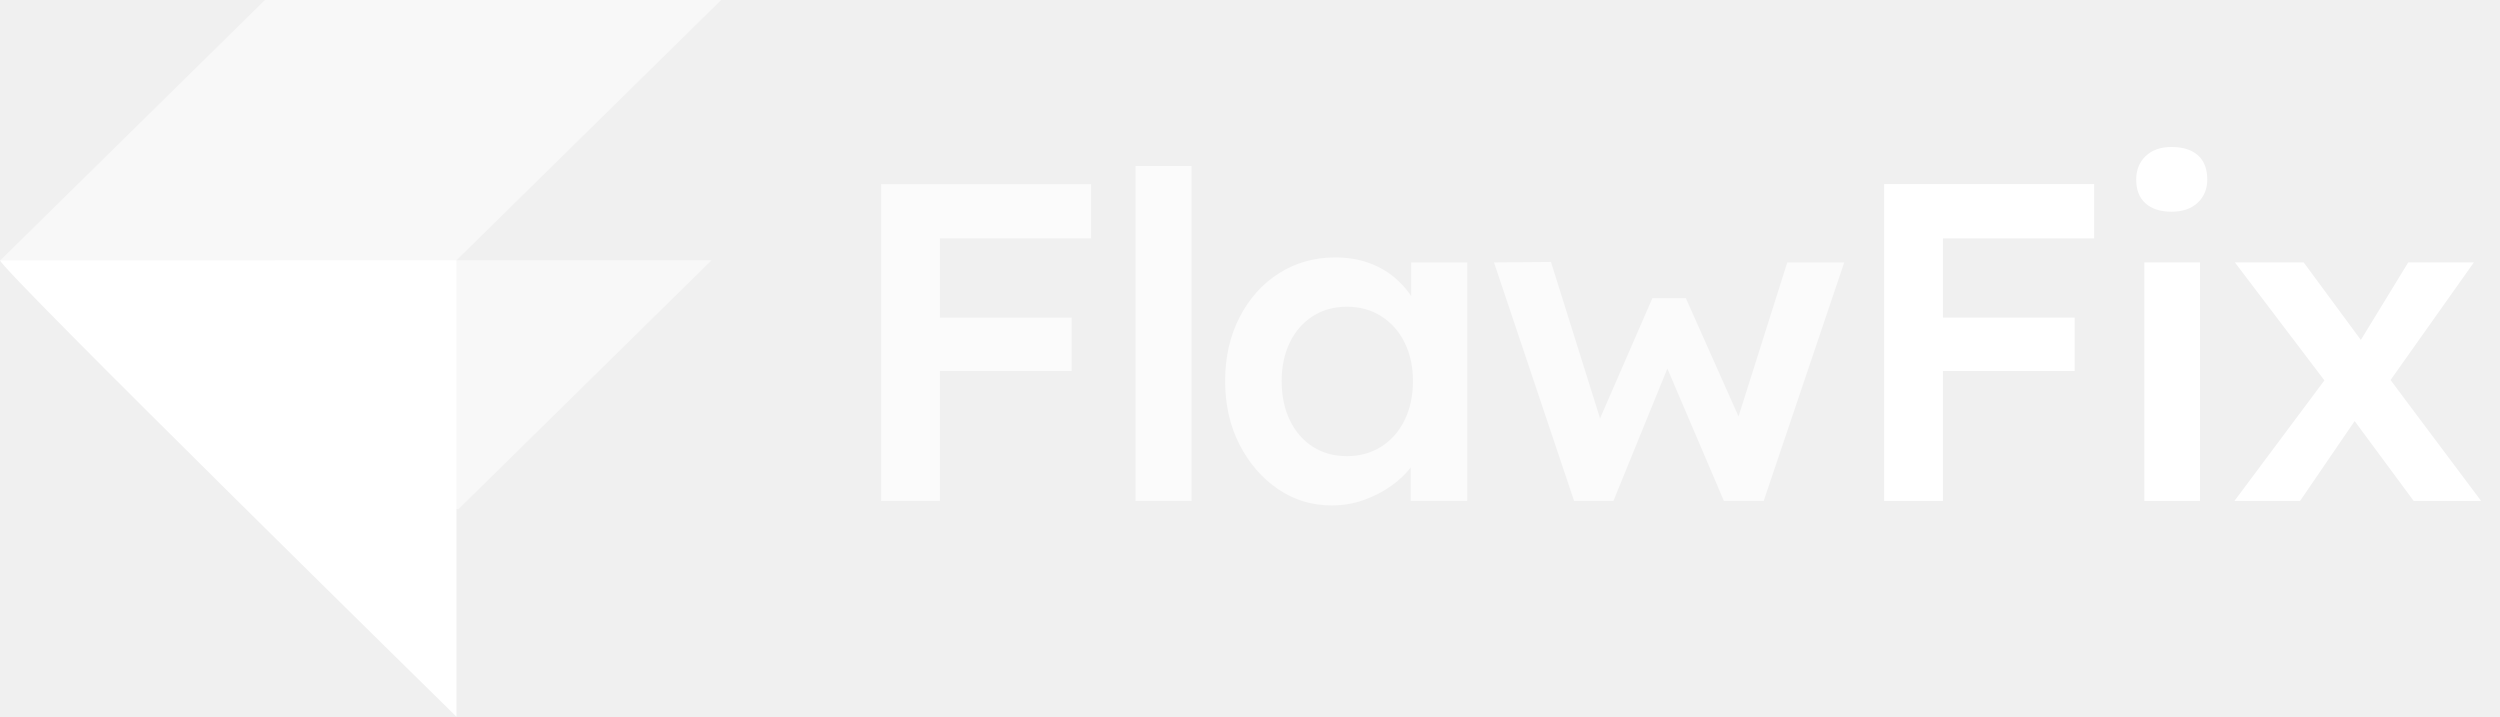
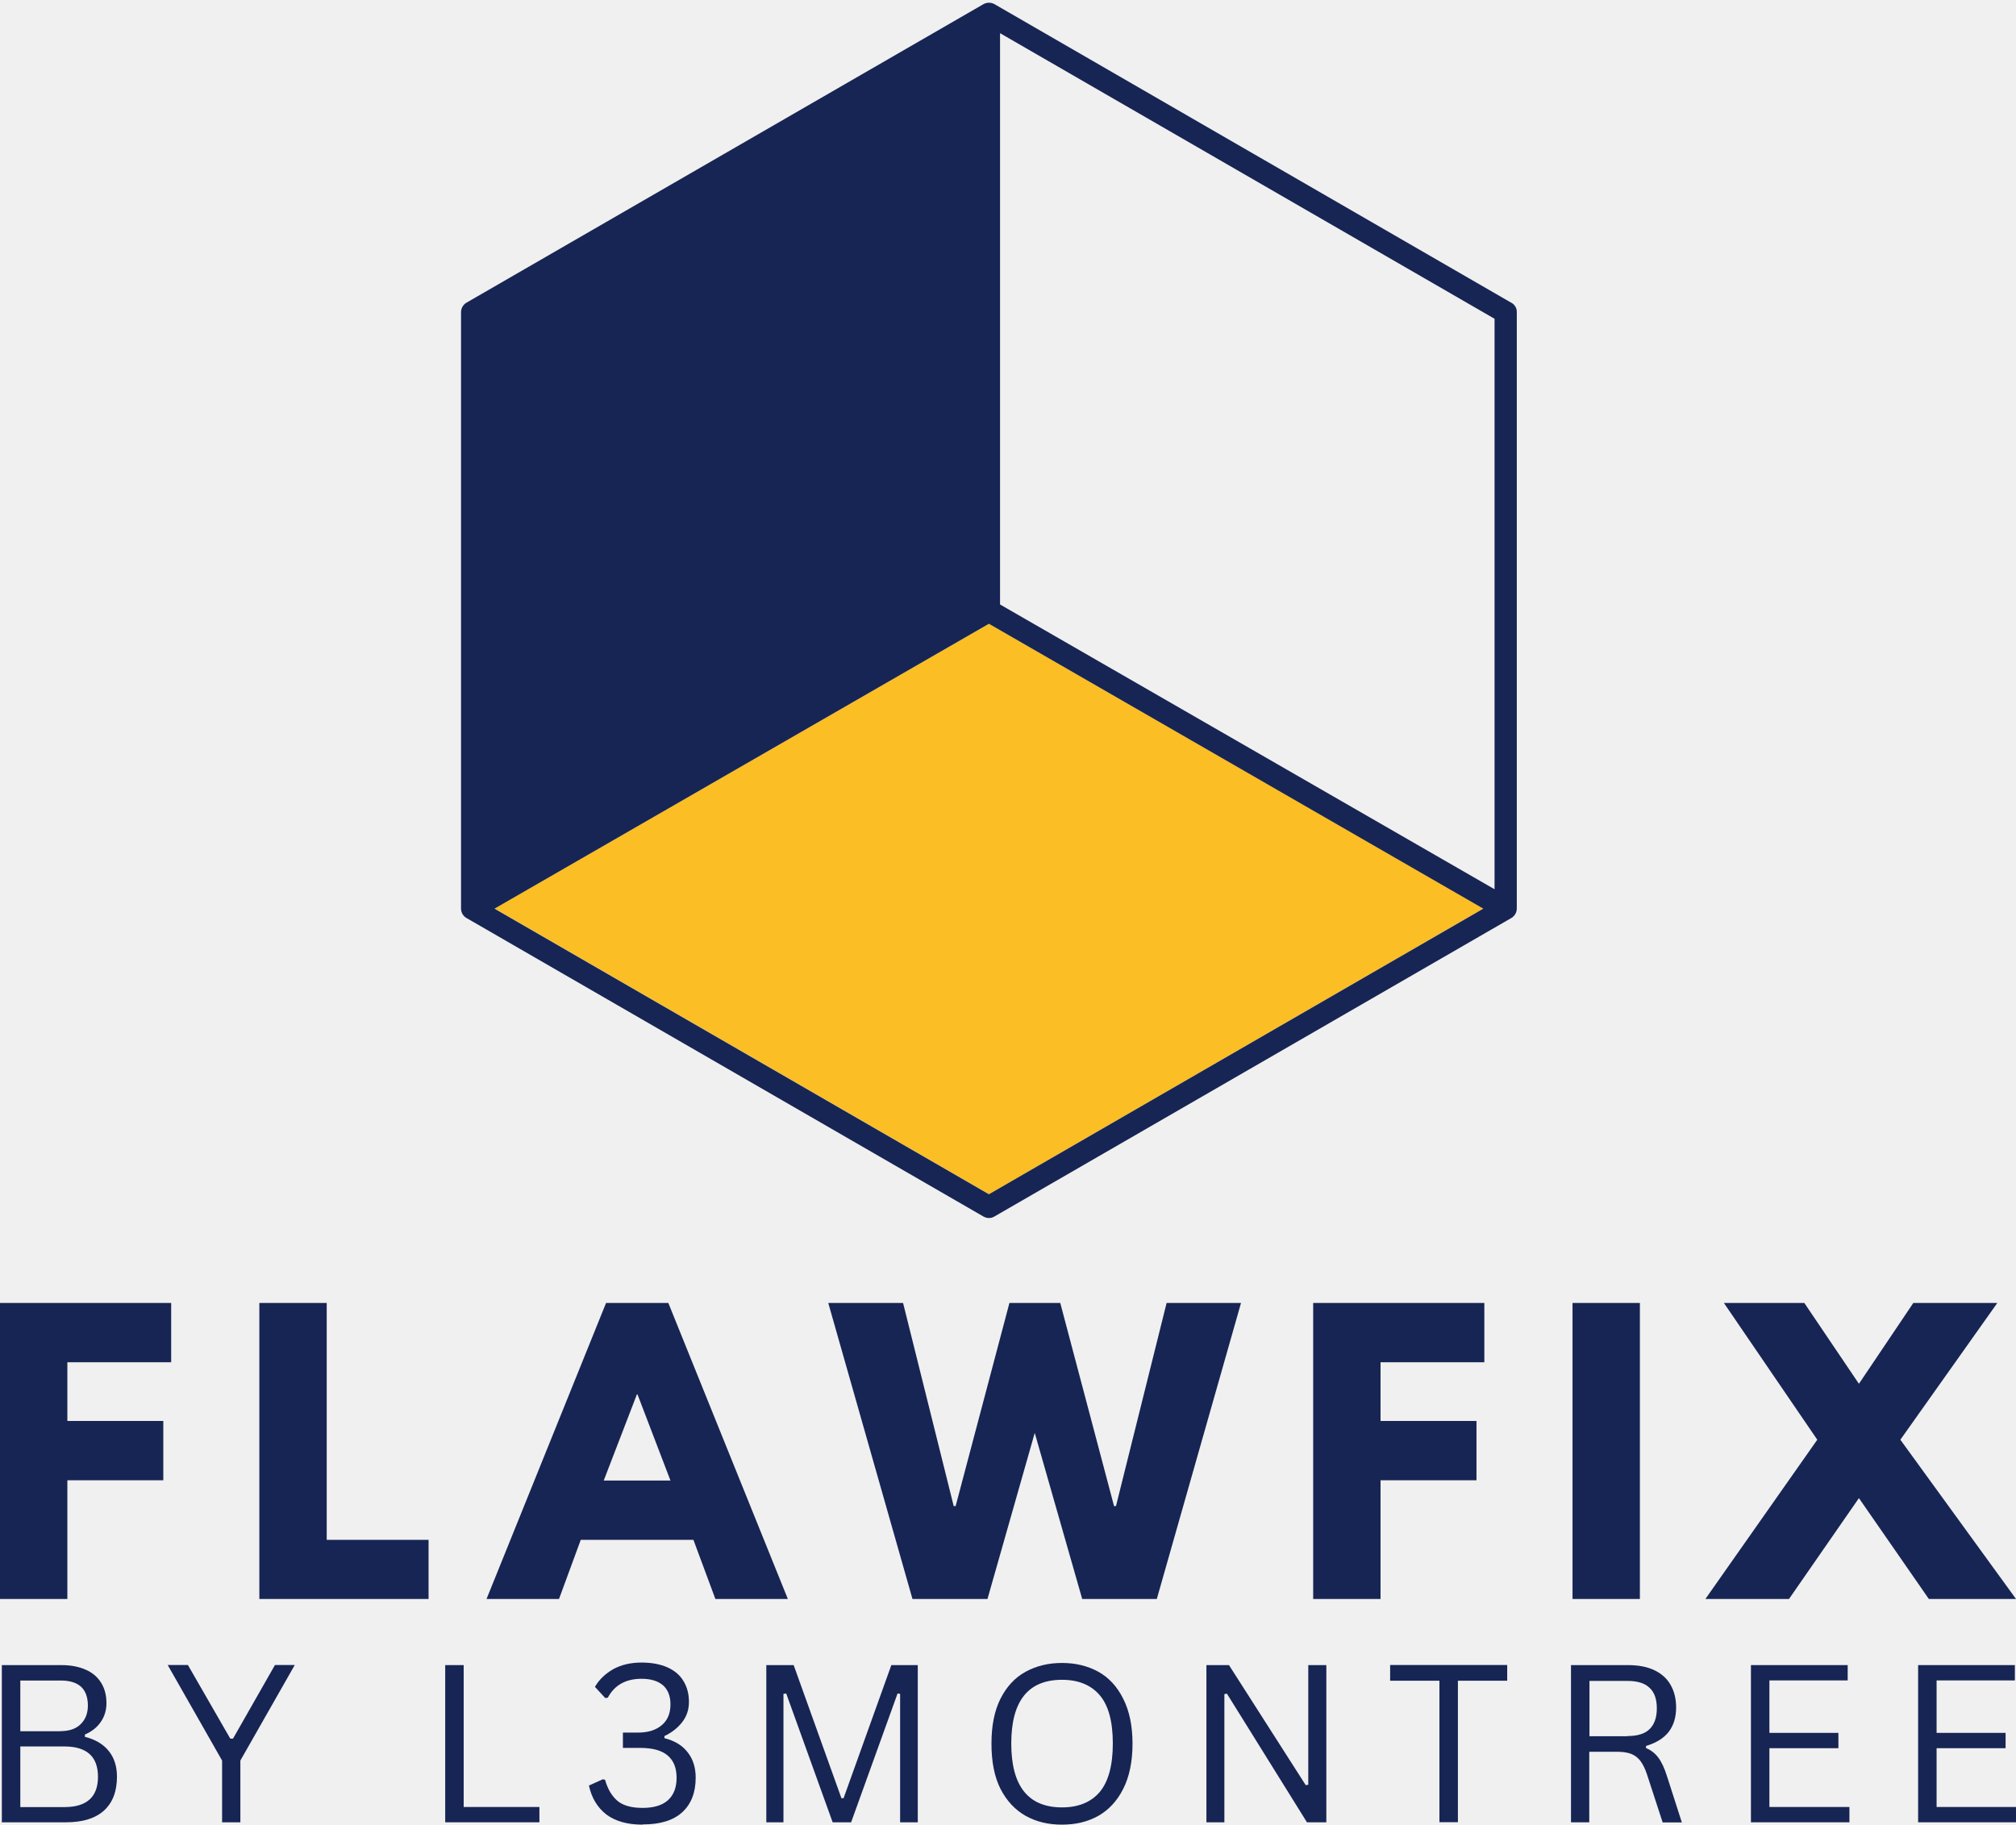
- <svg xmlns="http://www.w3.org/2000/svg" version="1.1" id="Layer_1" x="0px" y="0px" viewBox="0 0 220.94 63.34" enable-background="new 0 0 220.94 63.34" xml:space="preserve">
-   <g>
-     <polygon opacity="0.5" fill="#FFFFFF" points="40.35,23 0.03,23 23.41,0 63.74,0  " />
-     <polygon opacity="0.5" fill="#FFFFFF" points="40.52,45 23.66,44.73 24.31,23 62.89,23  " />
-     <path fill="#FFFFFF" d="M0,23h40.34v40.34C40.34,63.34,0,23.75,0,23z" />
+ <svg xmlns="http://www.w3.org/2000/svg" id="Ebene_1" data-name="Ebene 1" viewBox="0 0 197.52 178.76">
+   <defs>
+     <style>
+       .cls-1 {
+         clip-path: url(#clippath);
+       }
+ 
+       .cls-2 {
+         fill: none;
+       }
+ 
+       .cls-2, .cls-3, .cls-4 {
+         stroke-width: 0px;
+       }
+ 
+       .cls-3 {
+         fill: #172554;
+       }
+ 
+       .cls-4 {
+         fill: #fbbe24;
+       }
+     </style>
+     <clipPath id="clippath">
+       <rect class="cls-2" x="45.17" width="104" height="120" />
+     </clipPath>
+   </defs>
+   <path class="cls-4" d="m96.9,61.1l-48.45,27.9,48.45,27.99,48.45-27.99s-48.45-27.9-48.45-27.9Z" />
+   <g class="cls-1">
+     <path class="cls-3" d="m148.07,29.66L97.44.41c-.34-.19-.75-.19-1.09,0l-50.64,29.24c-.34.19-.54.56-.54.94v58.41c0,.39.2.75.54.94l50.64,29.24c.18.1.36.15.54.15s.38-.05.54-.15l50.64-29.24c.34-.19.54-.56.54-.94V30.6c.02-.39-.19-.75-.53-.94h0Zm-1.64,57.46l-48.45-27.9V3.25l48.45,27.98v55.89Zm-49.54,29.88l-48.44-27.98,48.44-27.91,48.44,27.91s-48.44,27.98-48.44,27.98Z" />
  </g>
-   <g>
-     <path opacity="0.7" fill="#FFFFFF" d="M77.87,44.27v-28h5.2v28H77.87z M80.27,21.07v-4.8h16.16v4.8H80.27z M80.27,32.79v-4.72   h14.44v4.72H80.27z" />
-     <path opacity="0.7" fill="#FFFFFF" d="M100.35,44.27v-29.6h4.96v29.6H100.35z" />
-     <path opacity="0.7" fill="#FFFFFF" d="M117.67,44.67c-1.73,0-3.31-0.48-4.72-1.44c-1.41-0.96-2.55-2.27-3.4-3.92   c-0.85-1.65-1.28-3.53-1.28-5.64s0.43-3.99,1.28-5.64c0.85-1.65,2.01-2.95,3.48-3.88c1.47-0.93,3.12-1.4,4.96-1.4   c1.07,0,2.04,0.15,2.92,0.46c0.88,0.31,1.65,0.74,2.32,1.3c0.67,0.56,1.22,1.2,1.66,1.92c0.44,0.72,0.74,1.49,0.9,2.32l-1.08-0.28   v-5.28h4.96v21.08h-5v-5.04l1.16-0.2c-0.19,0.72-0.53,1.42-1.02,2.1c-0.49,0.68-1.11,1.28-1.84,1.8c-0.73,0.52-1.55,0.94-2.44,1.26   C119.64,44.51,118.68,44.67,117.67,44.67z M119.03,40.31c1.15,0,2.16-0.28,3.04-0.84c0.88-0.56,1.57-1.34,2.06-2.34   s0.74-2.15,0.74-3.46c0-1.28-0.25-2.41-0.74-3.4c-0.49-0.99-1.18-1.76-2.06-2.32c-0.88-0.56-1.89-0.84-3.04-0.84   c-1.15,0-2.15,0.28-3.02,0.84c-0.87,0.56-1.54,1.33-2.02,2.32c-0.48,0.99-0.72,2.12-0.72,3.4c0,1.31,0.24,2.46,0.72,3.46   s1.15,1.78,2.02,2.34C116.88,40.03,117.88,40.31,119.03,40.31z" />
-     <path opacity="0.7" fill="#FFFFFF" d="M139.11,44.27l-7.08-21.08l5.04-0.04l4.72,15.04l-0.88-0.08l5.12-11.76h2.96l5.24,11.76   l-1.04,0.12l4.76-15.04h5.04l-7.12,21.08h-3.52l-5.4-12.64l0.76,0.08l-5.12,12.56H139.11z" />
-     <path fill="#FFFFFF" d="M166.51,44.27v-28h5.2v28H166.51z M168.91,21.07v-4.8h16.16v4.8H168.91z M168.91,32.79v-4.72h14.44v4.72   H168.91z" />
-     <path fill="#FFFFFF" d="M191.91,18.71c-0.99,0-1.75-0.25-2.3-0.74c-0.55-0.49-0.82-1.19-0.82-2.1c0-0.85,0.28-1.55,0.84-2.08   c0.56-0.53,1.32-0.8,2.28-0.8c1.01,0,1.79,0.25,2.34,0.74c0.55,0.49,0.82,1.21,0.82,2.14c0,0.83-0.28,1.51-0.84,2.04   C193.67,18.44,192.9,18.71,191.91,18.71z M189.51,44.27V23.19h4.92v21.08H189.51z" />
-     <path fill="#FFFFFF" d="M197.47,44.27l8.36-11.2l2.8,3.36l-5.36,7.84H197.47z M213.31,44.27l-6-8.12l-1.12-1.52l-8.68-11.44h6.08   l5.84,7.92l1.24,1.68l8.6,11.48H213.31z M210.67,34.43l-2.68-3.32l4.84-7.92h5.8L210.67,34.43z" />
-   </g>
+   <path class="cls-3" d="m16.77,127.65v5.81H6.6v5.75h9.4v5.81H6.6v11.63H0v-29s16.77,0,16.77,0Z" />
+   <path class="cls-3" d="m32.01,127.65v23.21h9.98v5.79h-16.58v-29s6.6,0,6.6,0Z" />
+   <path class="cls-3" d="m65.48,127.65l11.71,29h-7.1l-2.15-5.79h-11.04l-2.13,5.79h-7.1l11.71-29s6.1,0,6.1,0Zm.21,17.4l-3.23-8.44h-.06l-3.25,8.44h6.54Z" />
+   <path class="cls-3" d="m106.03,156.65l-4.65-16.27-4.63,16.27h-7.35l-8.25-29h7.33l4.96,19.9h.19l5.27-19.9h4.98l5.27,19.9h.19l4.96-19.9h7.29l-8.25,29h-7.31Z" />
+   <path class="cls-3" d="m145.43,127.65v5.81h-10.17v5.75h9.4v5.81h-9.4v11.63h-6.6v-29s16.77,0,16.77,0Z" />
+   <path class="cls-3" d="m160.67,127.65v29h-6.6v-29s6.6,0,6.6,0Z" />
+   <path class="cls-3" d="m197.52,156.65h-8.54l-6.85-9.88-6.85,9.88h-8.19l10.96-15.6-9.15-13.4h7.88l5.35,7.92,5.33-7.92h8.23l-9.5,13.4,11.33,15.6h0Z" />
+   <path class="cls-3" d="m.18,178.53v-15.4h5.84c.94,0,1.74.16,2.4.46.66.29,1.16.73,1.5,1.29.34.55.51,1.21.51,1.98,0,.67-.18,1.29-.55,1.83-.37.54-.88.95-1.56,1.24v.23c1.02.25,1.8.72,2.34,1.39.53.66.8,1.5.8,2.51,0,1.43-.42,2.54-1.26,3.31s-2.09,1.16-3.73,1.16H.18Zm5.75-8.93c.84,0,1.5-.22,1.96-.67.47-.45.72-1.06.72-1.83,0-.83-.23-1.44-.67-1.85-.45-.41-1.12-.61-2-.61H1.99v4.97h3.94,0Zm.38,7.44c2.19,0,3.29-.99,3.29-2.97s-1.1-2.97-3.29-2.97H1.99v5.94s4.32,0,4.32,0Z" />
+   <path class="cls-3" d="m23.55,178.53h-1.79v-6.05l-5.33-9.36h1.98l4.15,7.21h.27l4.11-7.21h1.94l-5.33,9.36v6.05Z" />
+   <path class="cls-3" d="m45.43,163.12v13.91h7.42v1.5h-9.23v-15.4h1.81Z" />
+   <path class="cls-3" d="m62.97,178.76c-1.51,0-2.7-.34-3.58-1.01-.87-.68-1.43-1.63-1.69-2.82l1.35-.61.23.04c.26.93.68,1.62,1.24,2.09.56.45,1.37.67,2.44.67s1.9-.24,2.47-.74c.57-.51.86-1.24.86-2.21s-.29-1.68-.86-2.17c-.58-.51-1.49-.76-2.74-.76h-1.66v-1.5h1.5c.97,0,1.73-.24,2.3-.72.57-.47.86-1.16.86-2.04,0-.83-.25-1.45-.74-1.88-.5-.42-1.19-.63-2.09-.63-1.55,0-2.65.62-3.31,1.85l-.25.04-1.01-1.1c.42-.72,1.02-1.29,1.79-1.73.78-.43,1.71-.65,2.78-.65.98,0,1.82.16,2.51.46.7.31,1.23.75,1.58,1.33.36.58.55,1.26.55,2.06s-.23,1.43-.67,2c-.44.56-1.01,1.01-1.73,1.35v.21c1.01.25,1.77.72,2.28,1.39.52.66.78,1.49.78,2.47,0,1.46-.44,2.59-1.31,3.39-.87.8-2.16,1.2-3.88,1.2v.02Z" />
+   <path class="cls-3" d="m76.74,178.53h-1.66v-15.4h2.68l4.68,13.04h.21l4.68-13.04h2.59v15.4h-1.73v-12.58l-.25-.04-4.55,12.62h-1.81l-4.55-12.62-.27.04v12.58h-.02Z" />
+   <path class="cls-3" d="m104.05,178.76c-1.34,0-2.52-.28-3.56-.86-1.04-.59-1.86-1.47-2.47-2.65-.59-1.18-.88-2.65-.88-4.42s.29-3.22.88-4.4c.6-1.19,1.42-2.08,2.47-2.65,1.04-.57,2.22-.86,3.56-.86s2.52.29,3.56.86c1.04.58,1.85,1.46,2.44,2.65.6,1.18.91,2.65.91,4.4s-.31,3.24-.91,4.42c-.59,1.18-1.41,2.06-2.44,2.65-1.04.58-2.23.86-3.56.86Zm0-1.69c1.6,0,2.83-.5,3.69-1.5.85-1.01,1.29-2.6,1.29-4.76s-.43-3.74-1.29-4.74-2.09-1.5-3.69-1.5c-3.32,0-4.97,2.08-4.97,6.24s1.65,6.26,4.97,6.26Z" />
+   <path class="cls-3" d="m119.97,178.53h-1.77v-15.4h2.21l7.52,11.76.25-.04v-11.72h1.77v15.4h-1.9l-7.84-12.6-.25.04v12.56h0Z" />
+   <path class="cls-3" d="m147.67,163.12v1.54h-4.83v13.86h-1.81v-13.86h-4.83v-1.54h11.47Z" />
+   <path class="cls-3" d="m153.92,178.53v-15.4h5.58c1.04,0,1.91.17,2.61.51s1.23.82,1.58,1.45c.35.62.53,1.35.53,2.19,0,.96-.24,1.75-.72,2.38-.48.62-1.22,1.09-2.23,1.39v.21c.49.2.89.51,1.2.93.32.42.62,1.05.88,1.9l1.43,4.45h-1.88l-1.54-4.72c-.18-.55-.4-.97-.63-1.29-.24-.32-.54-.55-.91-.7-.37-.14-.83-.21-1.39-.21h-2.72v6.91h-1.81.02Zm5.54-8.45c.97,0,1.69-.22,2.15-.67.47-.45.72-1.13.72-2.04s-.24-1.59-.72-2.02c-.46-.45-1.18-.67-2.15-.67h-3.73v5.42h3.73v-.02Z" />
+   <path class="cls-3" d="m173.36,171.26v5.77h7.84v1.5h-9.65v-15.4h9.48v1.5h-7.67v5.14h6.76v1.5h-6.76Z" />
+   <path class="cls-3" d="m189.74,171.26v5.77h7.84v1.5h-9.65v-15.4h9.48v1.5h-7.67v5.14h6.76v1.5h-6.76Z" />
</svg>
